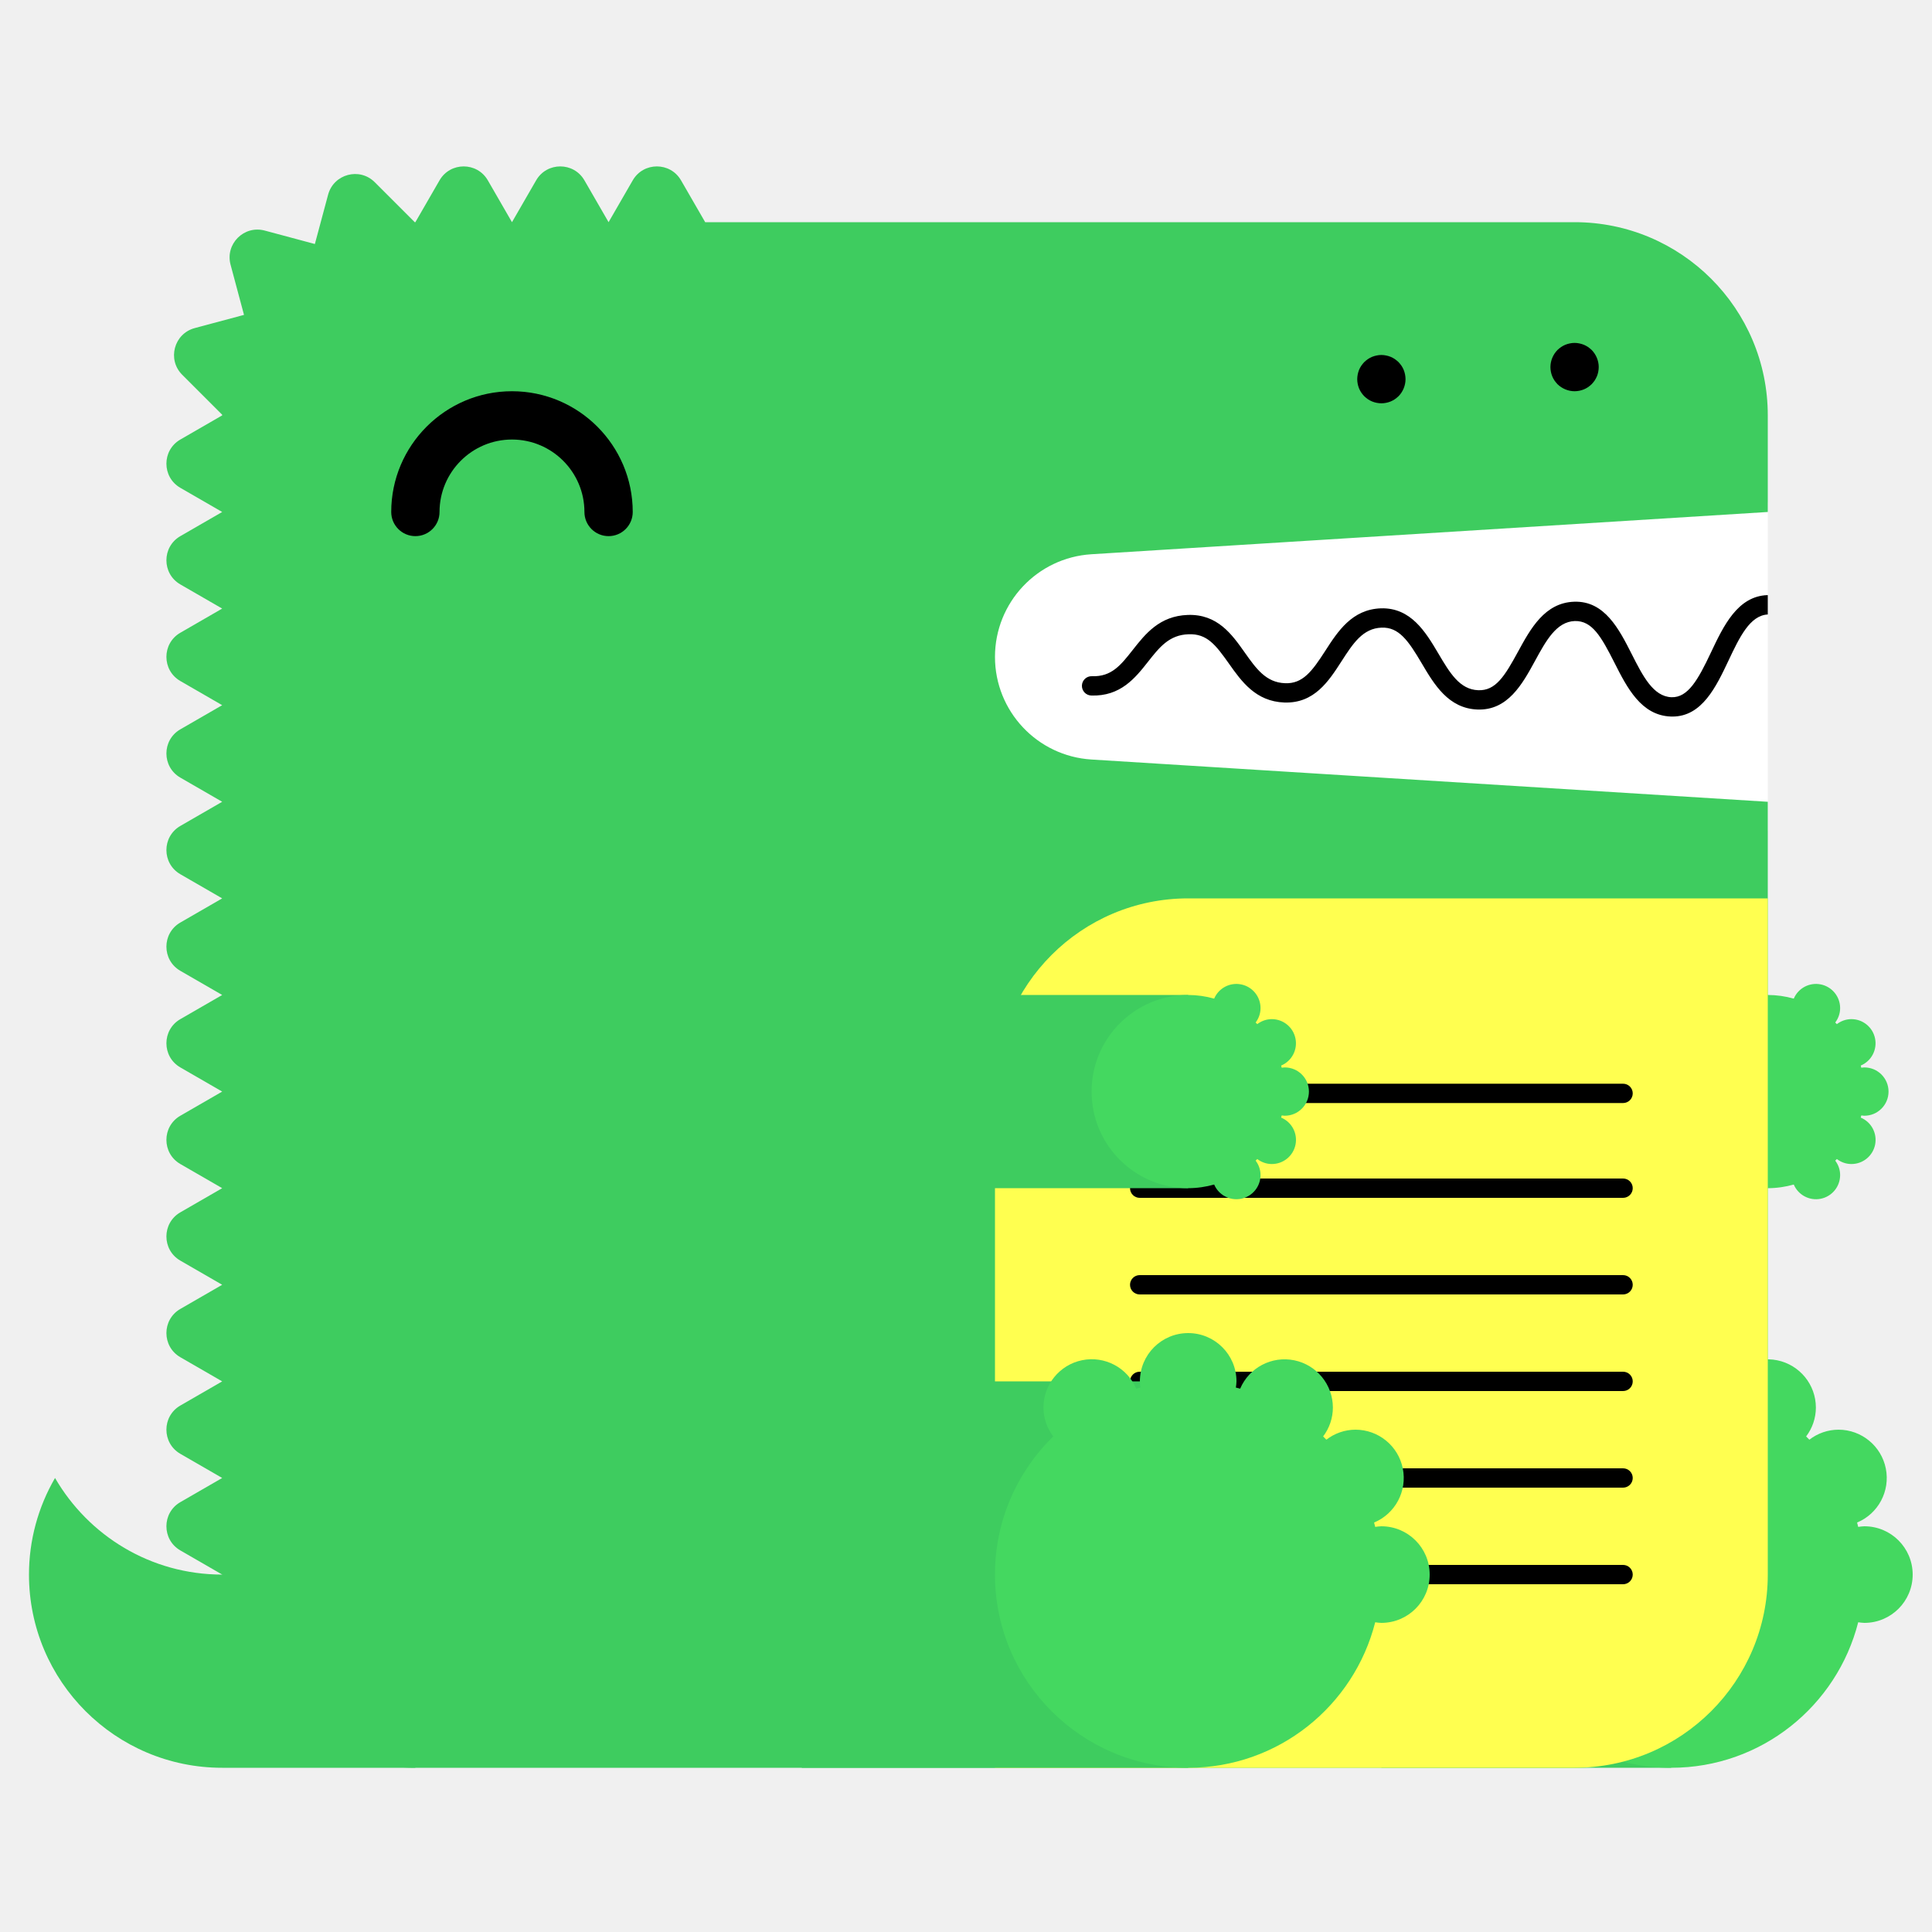
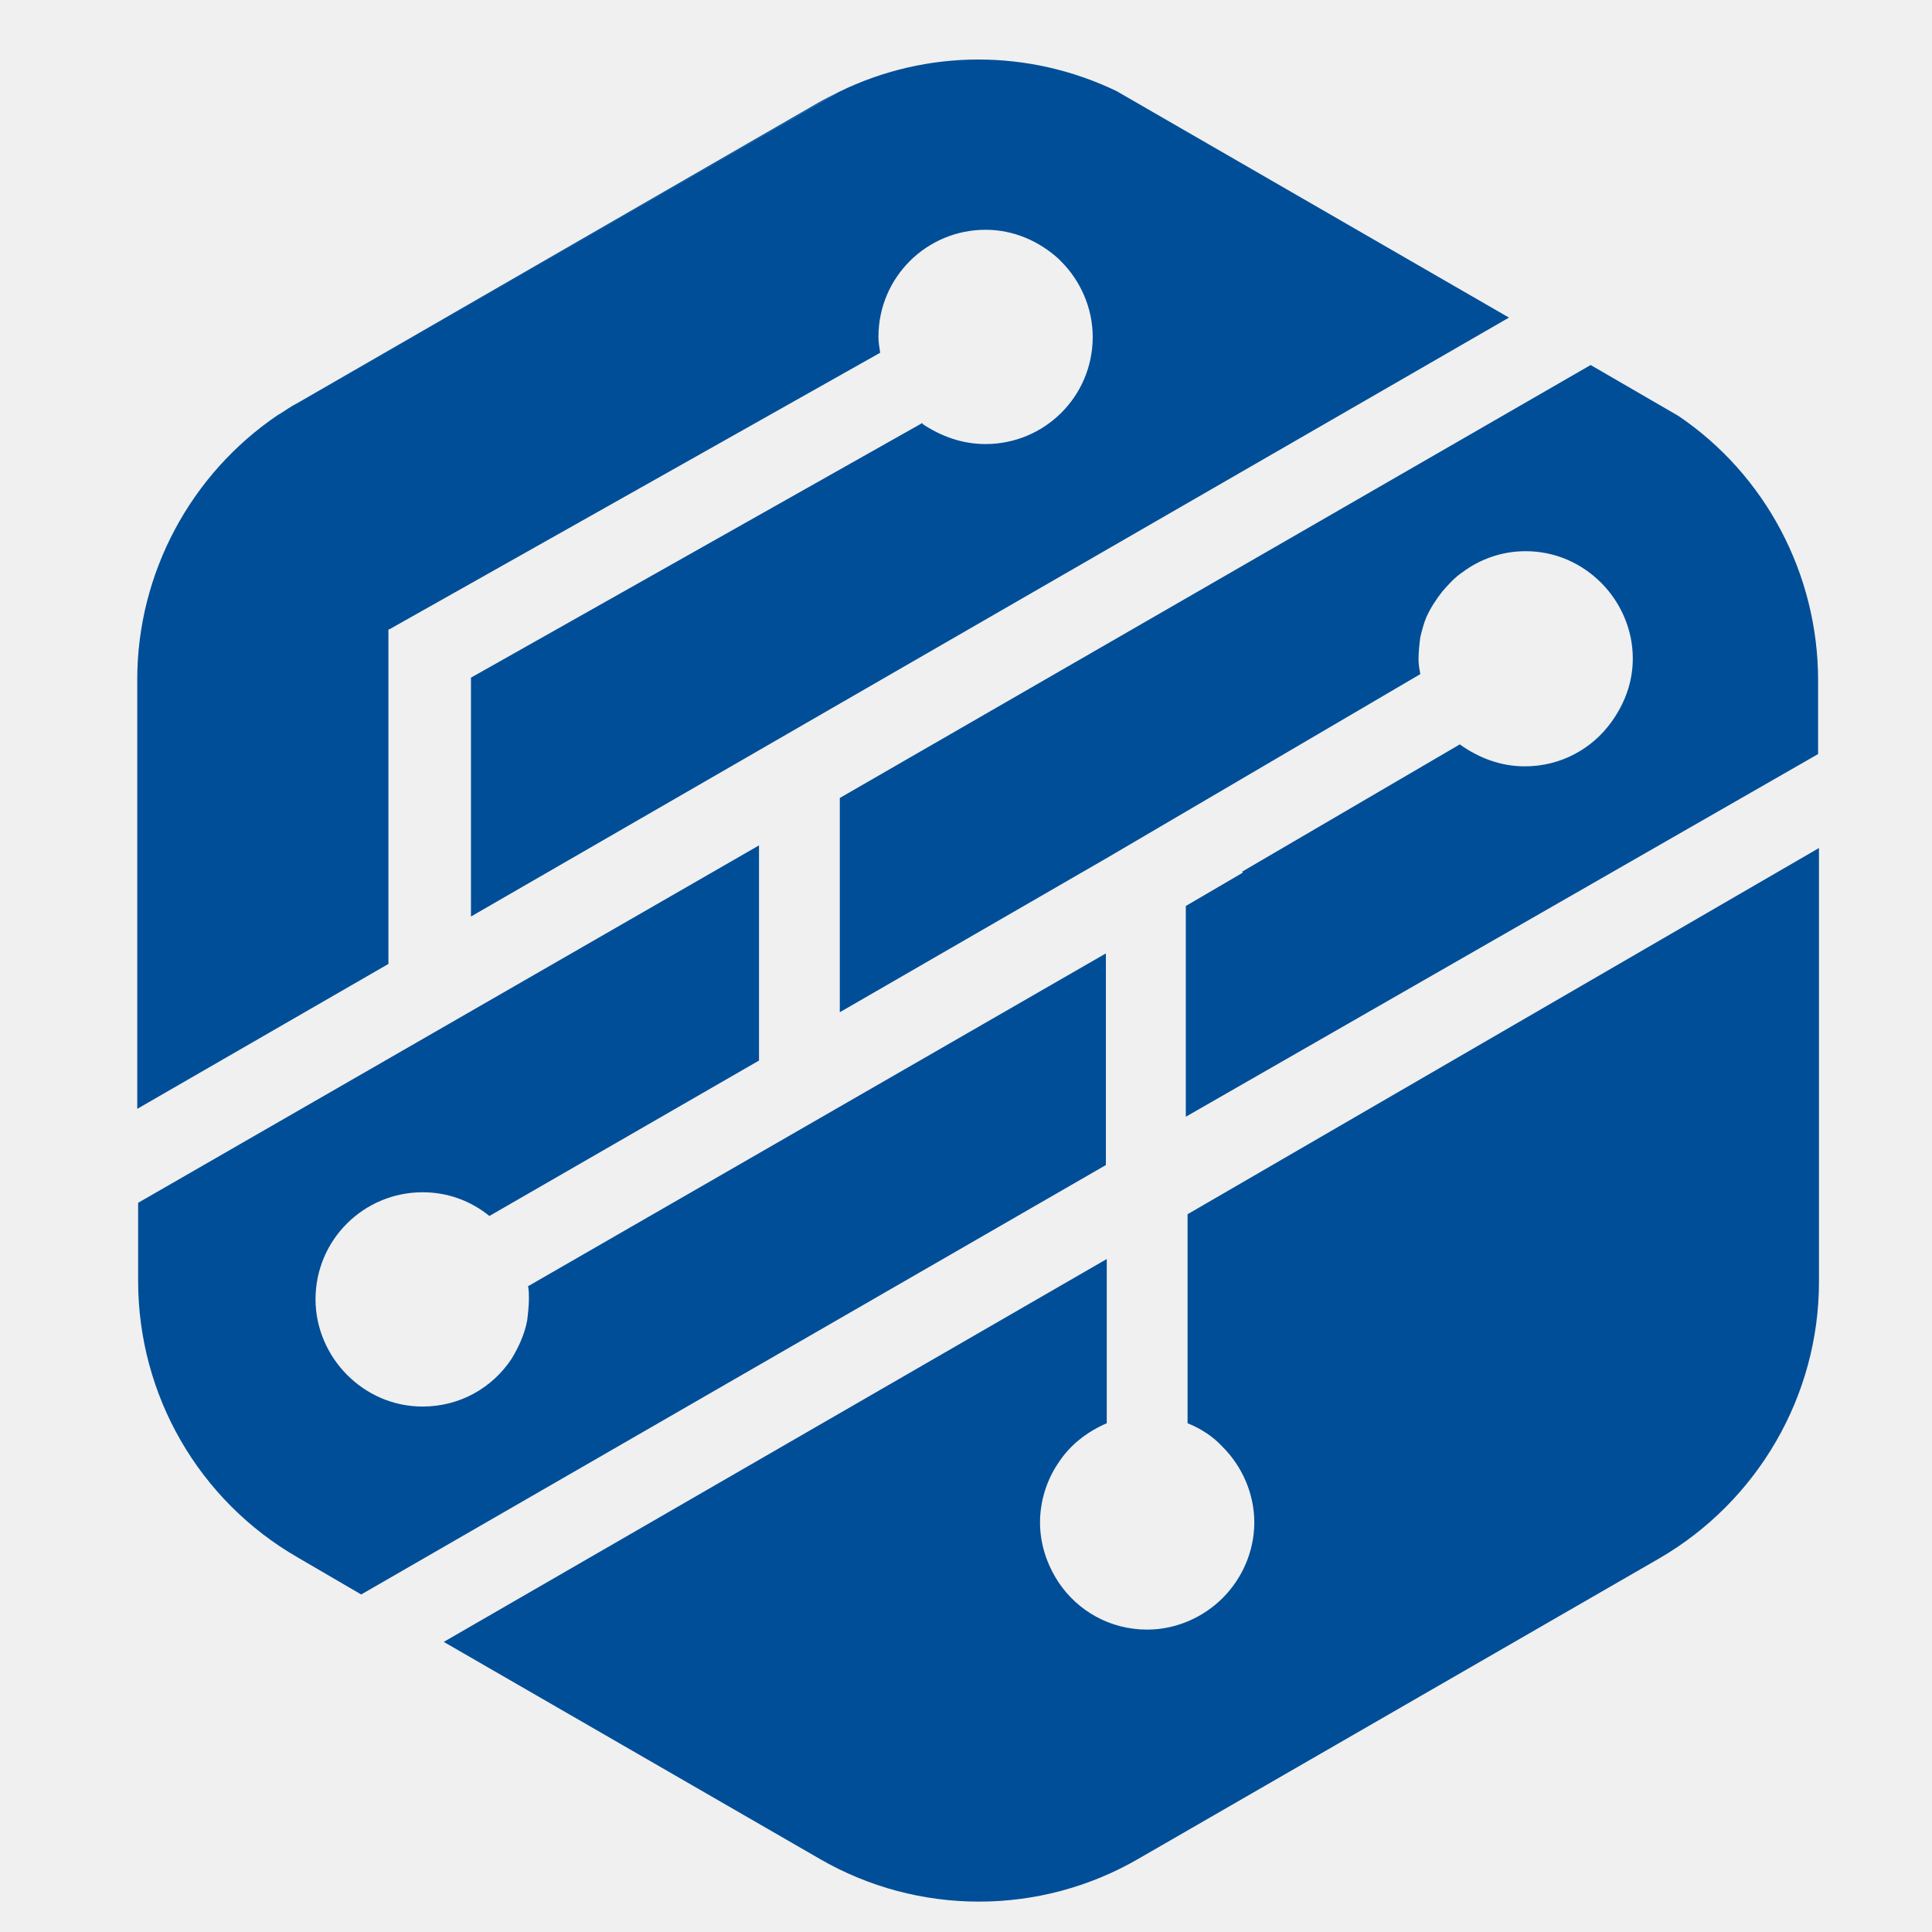
- <svg xmlns="http://www.w3.org/2000/svg" width="200" height="200" viewBox="0 0 200 200">
-   <g fill="none" fill-rule="evenodd">
-     <path fill="#FFF" d="M99 52h84v34H99z" />
-     <path d="M23 163c-7.398 0-13.843-4.027-17.303-10A19.886 19.886 0 0 0 3 163c0 11.046 8.954 20 20 20h20v-20H23z" fill="#3ECC5F" />
-     <path d="M112.98 57.376L183 53V43c0-11.046-8.954-20-20-20H73l-2.5-4.33c-1.112-1.925-3.889-1.925-5 0L63 23l-2.5-4.33c-1.111-1.925-3.889-1.925-5 0L53 23l-2.5-4.33c-1.111-1.925-3.889-1.925-5 0L43 23c-.022 0-.042.003-.065.003l-4.142-4.141c-1.57-1.571-4.252-.853-4.828 1.294l-1.369 5.104-5.192-1.392c-2.148-.575-4.111 1.389-3.535 3.536l1.39 5.193-5.102 1.367c-2.148.576-2.867 3.259-1.296 4.83l4.142 4.142c0 .021-.003.042-.003.064l-4.33 2.5c-1.925 1.111-1.925 3.889 0 5L23 53l-4.33 2.5c-1.925 1.111-1.925 3.889 0 5L23 63l-4.33 2.5c-1.925 1.111-1.925 3.889 0 5L23 73l-4.33 2.5c-1.925 1.111-1.925 3.889 0 5L23 83l-4.33 2.5c-1.925 1.111-1.925 3.889 0 5L23 93l-4.33 2.5c-1.925 1.111-1.925 3.889 0 5L23 103l-4.33 2.5c-1.925 1.111-1.925 3.889 0 5L23 113l-4.33 2.5c-1.925 1.111-1.925 3.889 0 5L23 123l-4.33 2.5c-1.925 1.111-1.925 3.889 0 5L23 133l-4.33 2.5c-1.925 1.111-1.925 3.889 0 5L23 143l-4.33 2.5c-1.925 1.111-1.925 3.889 0 5L23 153l-4.33 2.5c-1.925 1.111-1.925 3.889 0 5L23 163c0 11.046 8.954 20 20 20h120c11.046 0 20-8.954 20-20V83l-70.02-4.376A10.645 10.645 0 0 1 103 68c0-5.621 4.37-10.273 9.98-10.624" fill="#3ECC5F" />
-     <path fill="#3ECC5F" d="M143 183h30v-40h-30z" />
-     <path d="M193 158c-.219 0-.428.037-.639.064-.038-.15-.074-.301-.116-.451A5 5 0 0 0 190.32 148a4.96 4.96 0 0 0-3.016 1.036 26.531 26.531 0 0 0-.335-.336 4.955 4.955 0 0 0 1.011-2.987 5 5 0 0 0-9.599-1.959c-.148-.042-.297-.077-.445-.115.027-.211.064-.42.064-.639a5 5 0 0 0-5-5 5 5 0 0 0-5 5c0 .219.037.428.064.639-.148.038-.297.073-.445.115a4.998 4.998 0 0 0-9.599 1.959c0 1.125.384 2.151 1.011 2.987-3.717 3.632-6.031 8.693-6.031 14.3 0 11.046 8.954 20 20 20 9.339 0 17.16-6.41 19.361-15.064.211.027.42.064.639.064a5 5 0 0 0 5-5 5 5 0 0 0-5-5" fill="#44D860" />
-     <path fill="#3ECC5F" d="M153 123h30v-20h-30z" />
-     <path d="M193 115.5a2.5 2.5 0 1 0 0-5c-.109 0-.214.019-.319.032-.02-.075-.037-.15-.058-.225a2.501 2.501 0 0 0-.963-4.807c-.569 0-1.088.197-1.508.518a6.653 6.653 0 0 0-.168-.168c.314-.417.506-.931.506-1.494a2.5 2.5 0 0 0-4.8-.979A9.987 9.987 0 0 0 183 103c-5.522 0-10 4.478-10 10s4.478 10 10 10c.934 0 1.833-.138 2.69-.377a2.5 2.5 0 0 0 4.8-.979c0-.563-.192-1.077-.506-1.494.057-.055.113-.111.168-.168.42.321.939.518 1.508.518a2.5 2.5 0 0 0 .963-4.807c.021-.074.038-.15.058-.225.105.013.21.032.319.032" fill="#44D860" />
-     <path d="M63 55.5a2.5 2.5 0 0 1-2.5-2.5c0-4.136-3.364-7.5-7.5-7.5s-7.5 3.364-7.5 7.5a2.5 2.5 0 1 1-5 0c0-6.893 5.607-12.5 12.5-12.5S65.5 46.107 65.5 53a2.5 2.5 0 0 1-2.5 2.5" fill="#000" />
-     <path d="M103 183h60c11.046 0 20-8.954 20-20V93h-60c-11.046 0-20 8.954-20 20v70z" fill="#FFFF50" />
-     <path d="M168.02 124h-50.04a1 1 0 1 1 0-2h50.04a1 1 0 1 1 0 2m0 20h-50.04a1 1 0 1 1 0-2h50.04a1 1 0 1 1 0 2m0 20h-50.04a1 1 0 1 1 0-2h50.04a1 1 0 1 1 0 2m0-49.814h-50.04a1 1 0 1 1 0-2h50.04a1 1 0 1 1 0 2m0 19.814h-50.04a1 1 0 1 1 0-2h50.04a1 1 0 1 1 0 2m0 20h-50.04a1 1 0 1 1 0-2h50.04a1 1 0 1 1 0 2M183 61.611c-.012 0-.022-.006-.034-.005-3.09.105-4.552 3.196-5.842 5.923-1.346 2.85-2.387 4.703-4.093 4.647-1.889-.068-2.969-2.202-4.113-4.46-1.314-2.594-2.814-5.536-5.963-5.426-3.046.104-4.513 2.794-5.807 5.167-1.377 2.528-2.314 4.065-4.121 3.994-1.927-.07-2.951-1.805-4.136-3.813-1.321-2.236-2.848-4.75-5.936-4.664-2.994.103-4.465 2.385-5.763 4.4-1.373 2.13-2.335 3.428-4.165 3.351-1.973-.07-2.992-1.51-4.171-3.177-1.324-1.873-2.816-3.993-5.895-3.89-2.928.1-4.399 1.97-5.696 3.618-1.232 1.564-2.194 2.802-4.229 2.724a1 1 0 0 0-.072 2c3.017.101 4.545-1.8 5.872-3.487 1.177-1.496 2.193-2.787 4.193-2.855 1.926-.082 2.829 1.115 4.195 3.045 1.297 1.834 2.769 3.914 5.731 4.021 3.103.104 4.596-2.215 5.918-4.267 1.182-1.834 2.202-3.417 4.15-3.484 1.793-.067 2.769 1.35 4.145 3.681 1.297 2.197 2.766 4.686 5.787 4.796 3.125.108 4.634-2.62 5.949-5.035 1.139-2.088 2.214-4.06 4.119-4.126 1.793-.042 2.728 1.595 4.111 4.33 1.292 2.553 2.757 5.445 5.825 5.556l.169.003c3.064 0 4.518-3.075 5.805-5.794 1.139-2.41 2.217-4.68 4.067-4.773v-2z" fill="#000" />
-     <path fill="#3ECC5F" d="M83 183h40v-40H83z" />
-     <path d="M143 158c-.219 0-.428.037-.639.064-.038-.15-.074-.301-.116-.451A5 5 0 0 0 140.32 148a4.96 4.96 0 0 0-3.016 1.036 26.531 26.531 0 0 0-.335-.336 4.955 4.955 0 0 0 1.011-2.987 5 5 0 0 0-9.599-1.959c-.148-.042-.297-.077-.445-.115.027-.211.064-.42.064-.639a5 5 0 0 0-5-5 5 5 0 0 0-5 5c0 .219.037.428.064.639-.148.038-.297.073-.445.115a4.998 4.998 0 0 0-9.599 1.959c0 1.125.384 2.151 1.011 2.987-3.717 3.632-6.031 8.693-6.031 14.3 0 11.046 8.954 20 20 20 9.339 0 17.16-6.41 19.361-15.064.211.027.42.064.639.064a5 5 0 0 0 5-5 5 5 0 0 0-5-5" fill="#44D860" />
-     <path fill="#3ECC5F" d="M83 123h40v-20H83z" />
-     <path d="M133 115.5a2.5 2.5 0 1 0 0-5c-.109 0-.214.019-.319.032-.02-.075-.037-.15-.058-.225a2.501 2.501 0 0 0-.963-4.807c-.569 0-1.088.197-1.508.518a6.653 6.653 0 0 0-.168-.168c.314-.417.506-.931.506-1.494a2.5 2.5 0 0 0-4.8-.979A9.987 9.987 0 0 0 123 103c-5.522 0-10 4.478-10 10s4.478 10 10 10c.934 0 1.833-.138 2.69-.377a2.5 2.5 0 0 0 4.8-.979c0-.563-.192-1.077-.506-1.494.057-.055.113-.111.168-.168.42.321.939.518 1.508.518a2.5 2.5 0 0 0 .963-4.807c.021-.074.038-.15.058-.225.105.013.21.032.319.032" fill="#44D860" />
-     <path d="M143 41.75c-.16 0-.33-.02-.49-.05a2.52 2.52 0 0 1-.47-.14c-.15-.06-.29-.14-.431-.23-.13-.09-.259-.2-.38-.31-.109-.12-.219-.24-.309-.38s-.17-.28-.231-.43a2.619 2.619 0 0 1-.189-.96c0-.16.02-.33.05-.49.03-.16.08-.31.139-.47.061-.15.141-.29.231-.43.09-.13.2-.26.309-.38.121-.11.25-.22.38-.31.141-.09.281-.17.431-.23.149-.06.31-.11.47-.14.32-.07.65-.07.98 0 .159.03.32.08.47.14.149.06.29.14.43.23.13.09.259.2.38.31.11.12.22.25.31.38.09.14.17.28.23.43.06.16.11.31.14.47.029.16.05.33.05.49 0 .66-.271 1.31-.73 1.77-.121.11-.25.22-.38.31-.14.09-.281.17-.43.23a2.565 2.565 0 0 1-.96.19m20-1.25c-.66 0-1.3-.27-1.771-.73a3.802 3.802 0 0 1-.309-.38c-.09-.14-.17-.28-.231-.43a2.619 2.619 0 0 1-.189-.96c0-.66.27-1.3.729-1.77.121-.11.25-.22.38-.31.141-.09.281-.17.431-.23.149-.06.31-.11.47-.14.32-.07.66-.07.98 0 .159.03.32.08.47.14.149.06.29.14.43.23.13.09.259.2.38.31.459.47.73 1.11.73 1.77 0 .16-.021.33-.05.49-.03.16-.08.32-.14.47-.07.15-.14.29-.23.43-.09.13-.2.26-.31.38-.121.11-.25.22-.38.31-.14.09-.281.17-.43.23a2.565 2.565 0 0 1-.96.19" fill="#000" />
+ <svg xmlns="http://www.w3.org/2000/svg" id="svg7" version="1.1" viewBox="0 0 220 90.841" height="220" width="220">
+   <defs id="defs11" />
+   <g transform="translate(15.02941,-58.31412)" fill-rule="nonzero" fill="#004e98" stroke-width="1" stroke="none" id="logo-white">
+     <path id="Path" d="M 29.3,65.4 85.2,33.9 C 85.1,33.3 85,32.7 85,32.1 c 0,-6.8 5.5,-12.2 12.2,-12.2 3.2,0 6.1,1.3 8.3,3.3 l 0.3,0.3 c 2.2,2.2 3.6,5.3 3.6,8.6 0,6.8 -5.5,12.2 -12.2,12.2 -2.7,0 -5.1,-0.9 -7.2,-2.3 0.1,0 0,0 0,-0.1 l -51.4,29 V 98.1 L 80.7,73.8 156.8,29.9 112.1,4.1 C 102.1,-0.7 90.5,-0.7 80.5,4.2 L 16.6,41 C 6.7,47.7 0.6,59 0.6,71.1 V 120 L 29.2,103.5 V 65.4 Z" />
+     <path id="Shape" d="M 78.2,5.4 18.9,39.6 C 18.1,40 17.4,40.5 16.7,41 L 80.5,4.2 C 79.7,4.6 78.9,5 78.2,5.4 Z m 32.7,96.9 -65.8,37.9 c 0.1,0.5 0.1,0.9 0.1,1.4 0,0.8 -0.1,1.7 -0.2,2.5 -0.3,1.6 -1,3.1 -1.8,4.4 -2.2,3.3 -5.9,5.4 -10.1,5.4 -3.4,0 -6.4,-1.4 -8.6,-3.6 -2.2,-2.2 -3.6,-5.3 -3.6,-8.6 0,-6.8 5.5,-12.2 12.2,-12.2 2.9,0 5.5,1 7.6,2.7 L 71.4,114.5 V 90 L 0.7,130.7 v 8.9 c 0,13 6.9,25 18.2,31.5 l 7.2,4.2 84.8,-48.9 z" />
+     <path id="path4" d="m 176.1,41.1 -10,-5.8 -85.5,49.3 V 109 l 30.3,-17.5 35.8,-21 c -0.1,-0.6 -0.2,-1.1 -0.2,-1.7 0,-0.8 0.1,-1.7 0.2,-2.5 0.2,-0.8 0.4,-1.6 0.7,-2.3 0.5,-1.1 1.1,-2 1.8,-2.9 0.7,-0.8 1.4,-1.6 2.3,-2.2 2,-1.5 4.5,-2.4 7.2,-2.4 3.4,0 6.4,1.4 8.6,3.6 2.2,2.2 3.6,5.3 3.6,8.6 0,2.7 -0.9,5.1 -2.4,7.2 -2.2,3.1 -5.8,5.1 -9.9,5.1 -2.8,0 -5.3,-1 -7.4,-2.5 l -24.8,14.5 0.1,0.1 -6.5,3.8 v 24 L 192,79.6 V 71.2 C 192,59.1 186,47.8 176.1,41.1 Z M 120.2,132 v 23.8 c 1.5,0.6 2.9,1.5 4,2.7 2.2,2.2 3.6,5.3 3.6,8.6 0,3.3 -1.4,6.4 -3.6,8.6 -2.2,2.2 -5.3,3.6 -8.6,3.6 -4.2,0 -7.9,-2.1 -10.1,-5.4 -1.3,-2 -2.1,-4.3 -2.1,-6.8 0,-2.5 0.8,-4.9 2.1,-6.8 1.3,-2 3.2,-3.5 5.5,-4.5 v -18.7 l -75.5,43.6 42.8,24.7 c 11.2,6.5 25.1,6.5 36.3,0 l 59.3,-34.2 c 11.2,-6.5 18.2,-18.5 18.2,-31.5 V 90.3 Z" />
  </g>
</svg>
